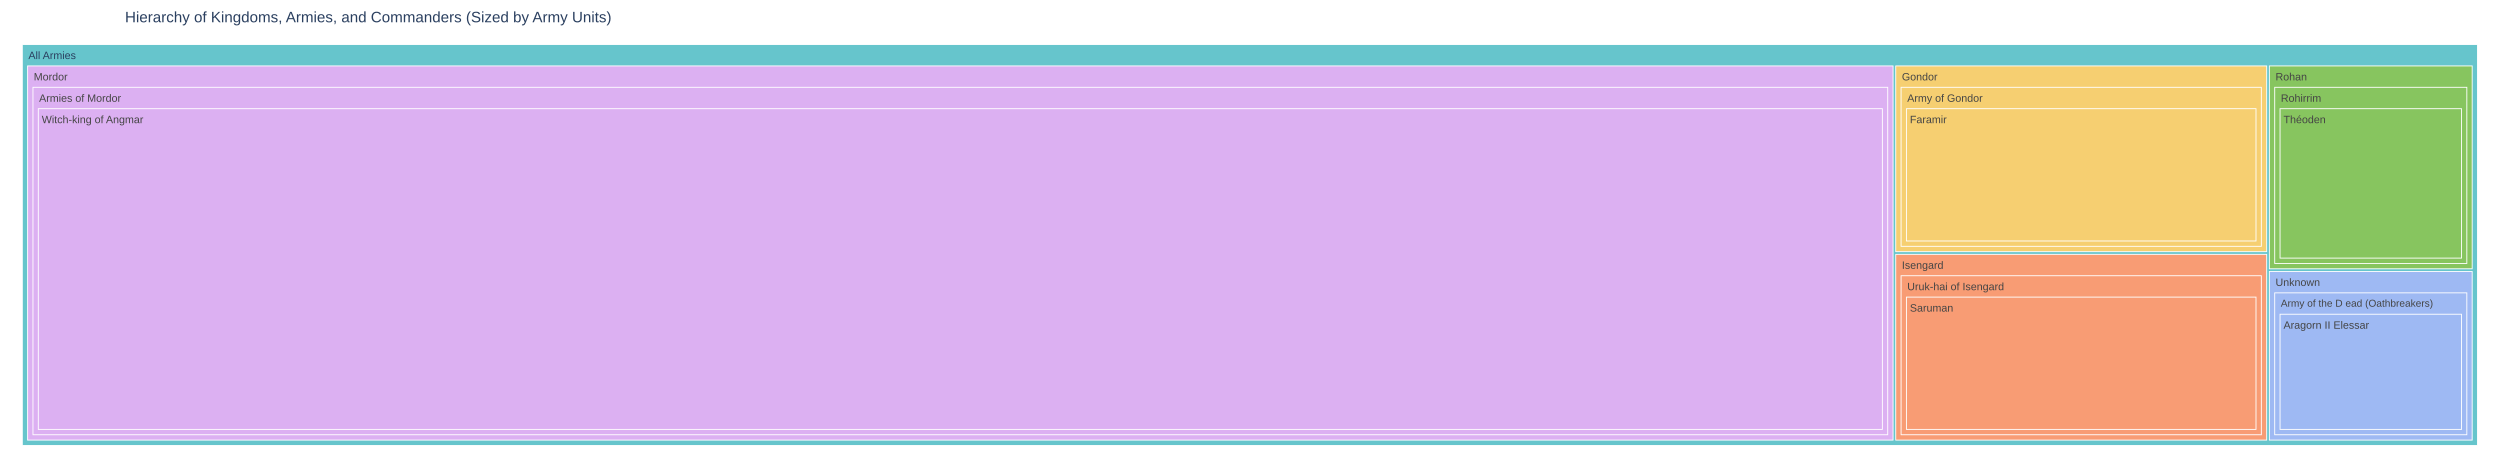
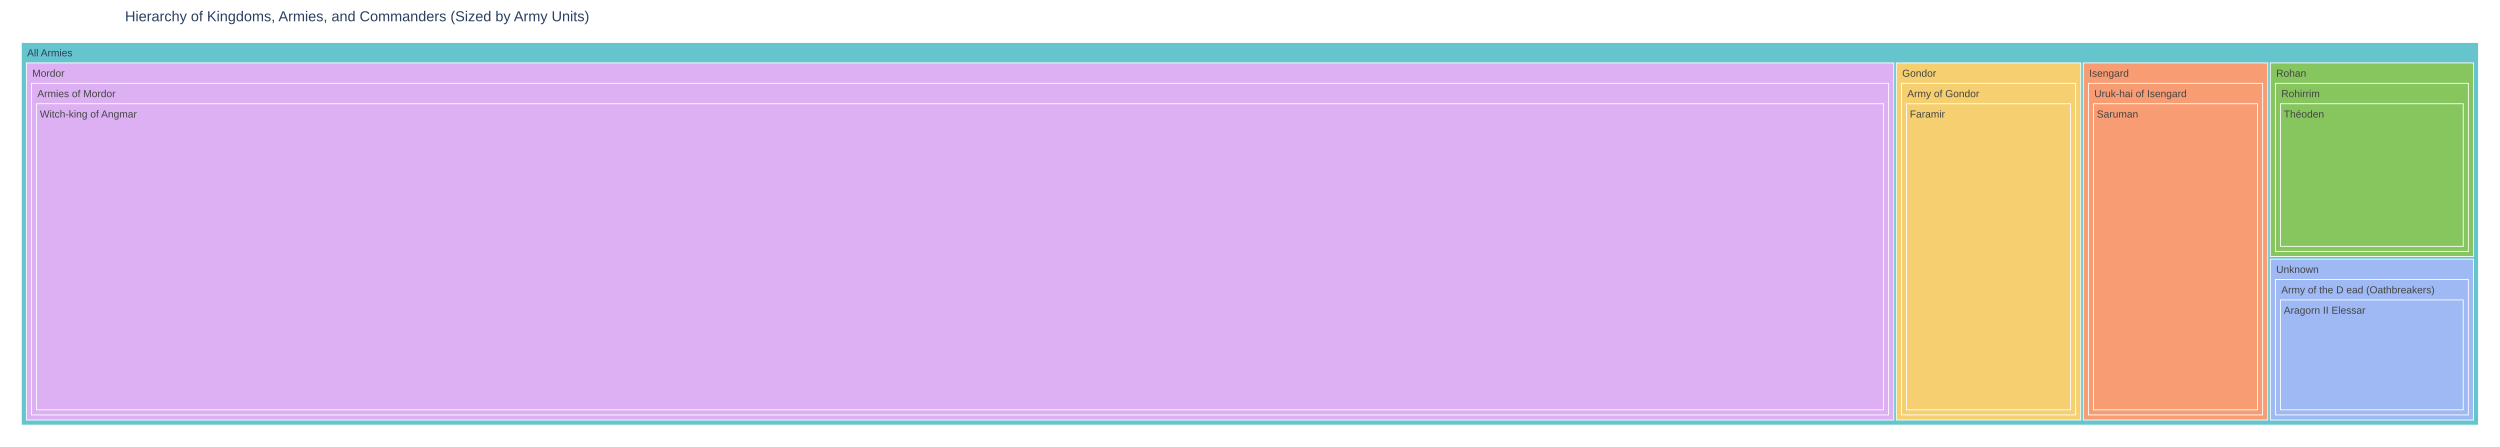
- <svg xmlns="http://www.w3.org/2000/svg" class="main-svg" width="2806.23" height="525" style="" viewBox="0 0 2806.23 525">
-   <rect x="0" y="0" width="2806.23" height="525" style="fill: rgb(255, 255, 255); fill-opacity: 1;" />
-   <defs id="defs-430c38">
+ <svg xmlns="http://www.w3.org/2000/svg" class="main-svg" width="2940.23" height="525" style="" viewBox="0 0 2940.23 525">
+   <rect x="0" y="0" width="2940.23" height="525" style="fill: rgb(255, 255, 255); fill-opacity: 1;" />
+   <defs id="defs-316cf8">
    <g class="clips" />
    <g class="gradients" />
    <g class="patterns" />
  </defs>
  <g class="bglayer" />
  <g class="layer-below">
    <g class="imagelayer" />
    <g class="shapelayer" />
  </g>
  <g class="cartesianlayer" />
  <g class="polarlayer" />
  <g class="smithlayer" />
  <g class="ternarylayer" />
  <g class="geolayer" />
  <g class="funnelarealayer" />
  <g class="pielayer" />
  <g class="iciclelayer" />
  <g class="treemaplayer">
    <g class="trace treemap" style="opacity: 1;">
      <g class="slice cursor-pointer">
-         <path class="surface" style="pointer-events: none; stroke-width: 1px; fill: rgb(102, 197, 204); fill-opacity: 1; stroke: rgb(255, 255, 255); stroke-opacity: 1; opacity: 1;" d="M25,50L2781,50L2781,500L25,500Z" />
+         <path class="surface" style="pointer-events: none; stroke-width: 1px; fill: rgb(102, 197, 204); fill-opacity: 1; stroke: rgb(255, 255, 255); stroke-opacity: 1; opacity: 1;" d="M25,50L2915,50L2915,500L25,500Z" />
        <g class="slicetext">
          <text data-notex="1" class="slicetext" text-anchor="start" style="font-family: TOBESTRIPPEDOpen SansTOBESTRIPPED, verdana, arial, sans-serif; font-size: 12px; fill: rgb(42, 63, 95); fill-opacity: 1; white-space: pre;" x="0" y="0" transform="translate(31.88379,66.2666)">All Armies</text>
        </g>
      </g>
      <g class="slice cursor-pointer">
-         <path class="surface" style="pointer-events: none; stroke-width: 1px; fill: rgb(220, 176, 242); fill-opacity: 1; stroke: rgb(255, 255, 255); stroke-opacity: 1; opacity: 1;" d="M31,74L2124.947,74L2124.947,494L31,494Z" />
+         <path class="surface" style="pointer-events: none; stroke-width: 1px; fill: rgb(220, 176, 242); fill-opacity: 1; stroke: rgb(255, 255, 255); stroke-opacity: 1; opacity: 1;" d="M31,74L2227.237,74L2227.237,494L31,494Z" />
        <g class="slicetext">
          <text data-notex="1" class="slicetext" text-anchor="start" style="font-family: TOBESTRIPPEDOpen SansTOBESTRIPPED, verdana, arial, sans-serif; font-size: 12px; fill: rgb(68, 68, 68); fill-opacity: 1; white-space: pre;" x="0" y="0" transform="translate(37.88379,90.2666)">Mordor</text>
        </g>
      </g>
      <g class="slice cursor-pointer">
-         <path class="surface" style="pointer-events: none; stroke-width: 1px; fill: rgb(246, 207, 113); fill-opacity: 1; stroke: rgb(255, 255, 255); stroke-opacity: 1; opacity: 1;" d="M2127.947,74L2544.336,74L2544.336,282.5L2127.947,282.5Z" />
+         <path class="surface" style="pointer-events: none; stroke-width: 1px; fill: rgb(246, 207, 113); fill-opacity: 1; stroke: rgb(255, 255, 255); stroke-opacity: 1; opacity: 1;" d="M2230.237,74L2447.16,74L2447.16,494L2230.237,494Z" />
        <g class="slicetext">
-           <text data-notex="1" class="slicetext" text-anchor="start" style="font-family: TOBESTRIPPEDOpen SansTOBESTRIPPED, verdana, arial, sans-serif; font-size: 12px; fill: rgb(68, 68, 68); fill-opacity: 1; white-space: pre;" x="0" y="0" transform="translate(2134.83,90.2666)">Gondor</text>
+           <text data-notex="1" class="slicetext" text-anchor="start" style="font-family: TOBESTRIPPEDOpen SansTOBESTRIPPED, verdana, arial, sans-serif; font-size: 12px; fill: rgb(68, 68, 68); fill-opacity: 1; white-space: pre;" x="0" y="0" transform="translate(2237.12,90.2666)">Gondor</text>
        </g>
      </g>
      <g class="slice cursor-pointer">
-         <path class="surface" style="pointer-events: none; stroke-width: 1px; fill: rgb(248, 156, 116); fill-opacity: 1; stroke: rgb(255, 255, 255); stroke-opacity: 1; opacity: 1;" d="M2127.947,285.5L2544.336,285.5L2544.336,494L2127.947,494Z" />
+         <path class="surface" style="pointer-events: none; stroke-width: 1px; fill: rgb(248, 156, 116); fill-opacity: 1; stroke: rgb(255, 255, 255); stroke-opacity: 1; opacity: 1;" d="M2450.16,74L2667.084,74L2667.084,494L2450.16,494Z" />
        <g class="slicetext">
-           <text data-notex="1" class="slicetext" text-anchor="start" style="font-family: TOBESTRIPPEDOpen SansTOBESTRIPPED, verdana, arial, sans-serif; font-size: 12px; fill: rgb(68, 68, 68); fill-opacity: 1; white-space: pre;" x="0" y="0" transform="translate(2134.83,301.7666)">Isengard</text>
+           <text data-notex="1" class="slicetext" text-anchor="start" style="font-family: TOBESTRIPPEDOpen SansTOBESTRIPPED, verdana, arial, sans-serif; font-size: 12px; fill: rgb(68, 68, 68); fill-opacity: 1; white-space: pre;" x="0" y="0" transform="translate(2457.044,90.2666)">Isengard</text>
        </g>
      </g>
      <g class="slice cursor-pointer">
-         <path class="surface" style="pointer-events: none; stroke-width: 1px; fill: rgb(135, 197, 95); fill-opacity: 1; stroke: rgb(255, 255, 255); stroke-opacity: 1; opacity: 1;" d="M2547.336,74L2775,74L2775,301.727L2547.336,301.727Z" />
+         <path class="surface" style="pointer-events: none; stroke-width: 1px; fill: rgb(135, 197, 95); fill-opacity: 1; stroke: rgb(255, 255, 255); stroke-opacity: 1; opacity: 1;" d="M2670.084,74L2909,74L2909,301.727L2670.084,301.727Z" />
        <g class="slicetext">
-           <text data-notex="1" class="slicetext" text-anchor="start" style="font-family: TOBESTRIPPEDOpen SansTOBESTRIPPED, verdana, arial, sans-serif; font-size: 12px; fill: rgb(68, 68, 68); fill-opacity: 1; white-space: pre;" x="0" y="0" transform="translate(2554.22,90.2666)">Rohan</text>
+           <text data-notex="1" class="slicetext" text-anchor="start" style="font-family: TOBESTRIPPEDOpen SansTOBESTRIPPED, verdana, arial, sans-serif; font-size: 12px; fill: rgb(68, 68, 68); fill-opacity: 1; white-space: pre;" x="0" y="0" transform="translate(2676.968,90.2666)">Rohan</text>
        </g>
      </g>
      <g class="slice cursor-pointer">
-         <path class="surface" style="pointer-events: none; stroke-width: 1px; fill: rgb(158, 185, 243); fill-opacity: 1; stroke: rgb(255, 255, 255); stroke-opacity: 1; opacity: 1;" d="M2547.336,304.727L2775,304.727L2775,494L2547.336,494Z" />
+         <path class="surface" style="pointer-events: none; stroke-width: 1px; fill: rgb(158, 185, 243); fill-opacity: 1; stroke: rgb(255, 255, 255); stroke-opacity: 1; opacity: 1;" d="M2670.084,304.727L2909,304.727L2909,494L2670.084,494Z" />
        <g class="slicetext">
-           <text data-notex="1" class="slicetext" text-anchor="start" style="font-family: TOBESTRIPPEDOpen SansTOBESTRIPPED, verdana, arial, sans-serif; font-size: 12px; fill: rgb(68, 68, 68); fill-opacity: 1; white-space: pre;" x="0" y="0" transform="translate(2554.22,320.9939)">Unknown</text>
+           <text data-notex="1" class="slicetext" text-anchor="start" style="font-family: TOBESTRIPPEDOpen SansTOBESTRIPPED, verdana, arial, sans-serif; font-size: 12px; fill: rgb(68, 68, 68); fill-opacity: 1; white-space: pre;" x="0" y="0" transform="translate(2676.968,320.9939)">Unknown</text>
        </g>
      </g>
      <g class="slice cursor-pointer">
-         <path class="surface" style="pointer-events: none; stroke-width: 1px; fill: rgb(220, 176, 242); fill-opacity: 1; stroke: rgb(255, 255, 255); stroke-opacity: 1; opacity: 1;" d="M37,98L2118.947,98L2118.947,488L37,488Z" />
+         <path class="surface" style="pointer-events: none; stroke-width: 1px; fill: rgb(220, 176, 242); fill-opacity: 1; stroke: rgb(255, 255, 255); stroke-opacity: 1; opacity: 1;" d="M37,98L2221.237,98L2221.237,488L37,488Z" />
        <g class="slicetext">
          <text data-notex="1" class="slicetext" text-anchor="start" style="font-family: TOBESTRIPPEDOpen SansTOBESTRIPPED, verdana, arial, sans-serif; font-size: 12px; fill: rgb(68, 68, 68); fill-opacity: 1; white-space: pre;" x="0" y="0" transform="translate(43.88379,114.2666)">Armies of Mordor</text>
        </g>
      </g>
      <g class="slice cursor-pointer">
-         <path class="surface" style="pointer-events: none; stroke-width: 1px; fill: rgb(246, 207, 113); fill-opacity: 1; stroke: rgb(255, 255, 255); stroke-opacity: 1; opacity: 1;" d="M2133.947,98L2538.336,98L2538.336,276.5L2133.947,276.5Z" />
+         <path class="surface" style="pointer-events: none; stroke-width: 1px; fill: rgb(246, 207, 113); fill-opacity: 1; stroke: rgb(255, 255, 255); stroke-opacity: 1; opacity: 1;" d="M2236.237,98L2441.16,98L2441.16,488L2236.237,488Z" />
        <g class="slicetext">
-           <text data-notex="1" class="slicetext" text-anchor="start" style="font-family: TOBESTRIPPEDOpen SansTOBESTRIPPED, verdana, arial, sans-serif; font-size: 12px; fill: rgb(68, 68, 68); fill-opacity: 1; white-space: pre;" x="0" y="0" transform="translate(2140.83,114.2666)">Army of Gondor</text>
+           <text data-notex="1" class="slicetext" text-anchor="start" style="font-family: TOBESTRIPPEDOpen SansTOBESTRIPPED, verdana, arial, sans-serif; font-size: 12px; fill: rgb(68, 68, 68); fill-opacity: 1; white-space: pre;" x="0" y="0" transform="translate(2243.12,114.2666)">Army of Gondor</text>
        </g>
      </g>
      <g class="slice cursor-pointer">
-         <path class="surface" style="pointer-events: none; stroke-width: 1px; fill: rgb(248, 156, 116); fill-opacity: 1; stroke: rgb(255, 255, 255); stroke-opacity: 1; opacity: 1;" d="M2133.947,309.5L2538.336,309.5L2538.336,488L2133.947,488Z" />
+         <path class="surface" style="pointer-events: none; stroke-width: 1px; fill: rgb(248, 156, 116); fill-opacity: 1; stroke: rgb(255, 255, 255); stroke-opacity: 1; opacity: 1;" d="M2456.16,98L2661.084,98L2661.084,488L2456.16,488Z" />
        <g class="slicetext">
-           <text data-notex="1" class="slicetext" text-anchor="start" style="font-family: TOBESTRIPPEDOpen SansTOBESTRIPPED, verdana, arial, sans-serif; font-size: 12px; fill: rgb(68, 68, 68); fill-opacity: 1; white-space: pre;" x="0" y="0" transform="translate(2140.83,325.7666)">Uruk-hai of Isengard</text>
+           <text data-notex="1" class="slicetext" text-anchor="start" style="font-family: TOBESTRIPPEDOpen SansTOBESTRIPPED, verdana, arial, sans-serif; font-size: 12px; fill: rgb(68, 68, 68); fill-opacity: 1; white-space: pre;" x="0" y="0" transform="translate(2463.044,114.2666)">Uruk-hai of Isengard</text>
        </g>
      </g>
      <g class="slice cursor-pointer">
-         <path class="surface" style="pointer-events: none; stroke-width: 1px; fill: rgb(135, 197, 95); fill-opacity: 1; stroke: rgb(255, 255, 255); stroke-opacity: 1; opacity: 1;" d="M2553.336,98L2769,98L2769,295.727L2553.336,295.727Z" />
+         <path class="surface" style="pointer-events: none; stroke-width: 1px; fill: rgb(135, 197, 95); fill-opacity: 1; stroke: rgb(255, 255, 255); stroke-opacity: 1; opacity: 1;" d="M2676.084,98L2903,98L2903,295.727L2676.084,295.727Z" />
        <g class="slicetext">
-           <text data-notex="1" class="slicetext" text-anchor="start" style="font-family: TOBESTRIPPEDOpen SansTOBESTRIPPED, verdana, arial, sans-serif; font-size: 12px; fill: rgb(68, 68, 68); fill-opacity: 1; white-space: pre;" x="0" y="0" transform="translate(2560.22,114.2666)">Rohirrim</text>
+           <text data-notex="1" class="slicetext" text-anchor="start" style="font-family: TOBESTRIPPEDOpen SansTOBESTRIPPED, verdana, arial, sans-serif; font-size: 12px; fill: rgb(68, 68, 68); fill-opacity: 1; white-space: pre;" x="0" y="0" transform="translate(2682.968,114.2666)">Rohirrim</text>
        </g>
      </g>
      <g class="slice cursor-pointer">
-         <path class="surface" style="pointer-events: none; stroke-width: 1px; fill: rgb(158, 185, 243); fill-opacity: 1; stroke: rgb(255, 255, 255); stroke-opacity: 1; opacity: 1;" d="M2553.336,328.727L2769,328.727L2769,488L2553.336,488Z" />
+         <path class="surface" style="pointer-events: none; stroke-width: 1px; fill: rgb(158, 185, 243); fill-opacity: 1; stroke: rgb(255, 255, 255); stroke-opacity: 1; opacity: 1;" d="M2676.084,328.727L2903,328.727L2903,488L2676.084,488Z" />
        <g class="slicetext">
-           <text data-notex="1" class="slicetext" text-anchor="start" style="font-family: TOBESTRIPPEDOpen SansTOBESTRIPPED, verdana, arial, sans-serif; font-size: 12px; fill: rgb(68, 68, 68); fill-opacity: 1; white-space: pre;" x="0" y="0" transform="translate(2560.172,344.2759)scale(0.9458818)">Army of the D ead (Oathbreakers)</text>
+           <text data-notex="1" class="slicetext" text-anchor="start" style="font-family: TOBESTRIPPEDOpen SansTOBESTRIPPED, verdana, arial, sans-serif; font-size: 12px; fill: rgb(68, 68, 68); fill-opacity: 1; white-space: pre;" x="0" y="0" transform="translate(2682.966,344.9692)scale(0.9981393)">Army of the D ead (Oathbreakers)</text>
        </g>
      </g>
      <g class="slice cursor-pointer">
-         <path class="surface" style="pointer-events: none; stroke-width: 1px; fill: rgb(220, 176, 242); fill-opacity: 1; stroke: rgb(255, 255, 255); stroke-opacity: 1; opacity: 1;" d="M43,122L2112.947,122L2112.947,482L43,482Z" />
+         <path class="surface" style="pointer-events: none; stroke-width: 1px; fill: rgb(220, 176, 242); fill-opacity: 1; stroke: rgb(255, 255, 255); stroke-opacity: 1; opacity: 1;" d="M43,122L2215.237,122L2215.237,482L43,482Z" />
        <g class="slicetext">
          <text data-notex="1" class="slicetext" text-anchor="start" style="font-family: TOBESTRIPPEDOpen SansTOBESTRIPPED, verdana, arial, sans-serif; font-size: 12px; fill: rgb(68, 68, 68); fill-opacity: 1; white-space: pre;" x="0" y="0" transform="translate(46.88379,138.2666)">Witch-king of Angmar</text>
        </g>
      </g>
      <g class="slice cursor-pointer">
-         <path class="surface" style="pointer-events: none; stroke-width: 1px; fill: rgb(246, 207, 113); fill-opacity: 1; stroke: rgb(255, 255, 255); stroke-opacity: 1; opacity: 1;" d="M2139.947,122L2532.336,122L2532.336,270.5L2139.947,270.5Z" />
+         <path class="surface" style="pointer-events: none; stroke-width: 1px; fill: rgb(246, 207, 113); fill-opacity: 1; stroke: rgb(255, 255, 255); stroke-opacity: 1; opacity: 1;" d="M2242.237,122L2435.16,122L2435.16,482L2242.237,482Z" />
        <g class="slicetext">
-           <text data-notex="1" class="slicetext" text-anchor="start" style="font-family: TOBESTRIPPEDOpen SansTOBESTRIPPED, verdana, arial, sans-serif; font-size: 12px; fill: rgb(68, 68, 68); fill-opacity: 1; white-space: pre;" x="0" y="0" transform="translate(2143.83,138.2666)">Faramir</text>
+           <text data-notex="1" class="slicetext" text-anchor="start" style="font-family: TOBESTRIPPEDOpen SansTOBESTRIPPED, verdana, arial, sans-serif; font-size: 12px; fill: rgb(68, 68, 68); fill-opacity: 1; white-space: pre;" x="0" y="0" transform="translate(2246.12,138.2666)">Faramir</text>
        </g>
      </g>
      <g class="slice cursor-pointer">
-         <path class="surface" style="pointer-events: none; stroke-width: 1px; fill: rgb(248, 156, 116); fill-opacity: 1; stroke: rgb(255, 255, 255); stroke-opacity: 1; opacity: 1;" d="M2139.947,333.5L2532.336,333.5L2532.336,482L2139.947,482Z" />
+         <path class="surface" style="pointer-events: none; stroke-width: 1px; fill: rgb(248, 156, 116); fill-opacity: 1; stroke: rgb(255, 255, 255); stroke-opacity: 1; opacity: 1;" d="M2462.16,122L2655.084,122L2655.084,482L2462.16,482Z" />
        <g class="slicetext">
-           <text data-notex="1" class="slicetext" text-anchor="start" style="font-family: TOBESTRIPPEDOpen SansTOBESTRIPPED, verdana, arial, sans-serif; font-size: 12px; fill: rgb(68, 68, 68); fill-opacity: 1; white-space: pre;" x="0" y="0" transform="translate(2143.83,349.7666)">Saruman</text>
+           <text data-notex="1" class="slicetext" text-anchor="start" style="font-family: TOBESTRIPPEDOpen SansTOBESTRIPPED, verdana, arial, sans-serif; font-size: 12px; fill: rgb(68, 68, 68); fill-opacity: 1; white-space: pre;" x="0" y="0" transform="translate(2466.044,138.2666)">Saruman</text>
        </g>
      </g>
      <g class="slice cursor-pointer">
-         <path class="surface" style="pointer-events: none; stroke-width: 1px; fill: rgb(135, 197, 95); fill-opacity: 1; stroke: rgb(255, 255, 255); stroke-opacity: 1; opacity: 1;" d="M2559.336,122L2763,122L2763,289.727L2559.336,289.727Z" />
+         <path class="surface" style="pointer-events: none; stroke-width: 1px; fill: rgb(135, 197, 95); fill-opacity: 1; stroke: rgb(255, 255, 255); stroke-opacity: 1; opacity: 1;" d="M2682.084,122L2897,122L2897,289.727L2682.084,289.727Z" />
        <g class="slicetext">
-           <text data-notex="1" class="slicetext" text-anchor="start" style="font-family: TOBESTRIPPEDOpen SansTOBESTRIPPED, verdana, arial, sans-serif; font-size: 12px; fill: rgb(68, 68, 68); fill-opacity: 1; white-space: pre;" x="0" y="0" transform="translate(2563.22,138.2666)">Théoden</text>
+           <text data-notex="1" class="slicetext" text-anchor="start" style="font-family: TOBESTRIPPEDOpen SansTOBESTRIPPED, verdana, arial, sans-serif; font-size: 12px; fill: rgb(68, 68, 68); fill-opacity: 1; white-space: pre;" x="0" y="0" transform="translate(2685.968,138.2666)">Théoden</text>
        </g>
      </g>
      <g class="slice cursor-pointer">
-         <path class="surface" style="pointer-events: none; stroke-width: 1px; fill: rgb(158, 185, 243); fill-opacity: 1; stroke: rgb(255, 255, 255); stroke-opacity: 1; opacity: 1;" d="M2559.336,352.727L2763,352.727L2763,482L2559.336,482Z" />
+         <path class="surface" style="pointer-events: none; stroke-width: 1px; fill: rgb(158, 185, 243); fill-opacity: 1; stroke: rgb(255, 255, 255); stroke-opacity: 1; opacity: 1;" d="M2682.084,352.727L2897,352.727L2897,482L2682.084,482Z" />
        <g class="slicetext">
-           <text data-notex="1" class="slicetext" text-anchor="start" style="font-family: TOBESTRIPPEDOpen SansTOBESTRIPPED, verdana, arial, sans-serif; font-size: 12px; fill: rgb(68, 68, 68); fill-opacity: 1; white-space: pre;" x="0" y="0" transform="translate(2563.22,368.9939)">Aragorn II Elessar</text>
+           <text data-notex="1" class="slicetext" text-anchor="start" style="font-family: TOBESTRIPPEDOpen SansTOBESTRIPPED, verdana, arial, sans-serif; font-size: 12px; fill: rgb(68, 68, 68); fill-opacity: 1; white-space: pre;" x="0" y="0" transform="translate(2685.968,368.9939)">Aragorn II Elessar</text>
        </g>
      </g>
    </g>
  </g>
  <g class="sunburstlayer" />
  <g class="glimages" />
-   <defs id="topdefs-430c38">
+   <defs id="topdefs-316cf8">
    <g class="clips" />
  </defs>
  <g class="layer-above">
    <g class="imagelayer" />
    <g class="shapelayer" />
  </g>
  <g class="infolayer">
    <g class="g-gtitle">
-       <text class="gtitle" style="opacity: 1; font-family: TOBESTRIPPEDOpen SansTOBESTRIPPED, verdana, arial, sans-serif; font-size: 17px; fill: rgb(42, 63, 95); fill-opacity: 1; white-space: pre;" x="140.311" y="25" text-anchor="start" dy="0em">Hierarchy of Kingdoms, Armies, and Commanders (Sized by Army Units)</text>
+       <text class="gtitle" style="opacity: 1; font-family: TOBESTRIPPEDOpen SansTOBESTRIPPED, verdana, arial, sans-serif; font-size: 17px; fill: rgb(42, 63, 95); fill-opacity: 1; white-space: pre;" x="147.012" y="25" text-anchor="start" dy="0em">Hierarchy of Kingdoms, Armies, and Commanders (Sized by Army Units)</text>
    </g>
  </g>
</svg>
